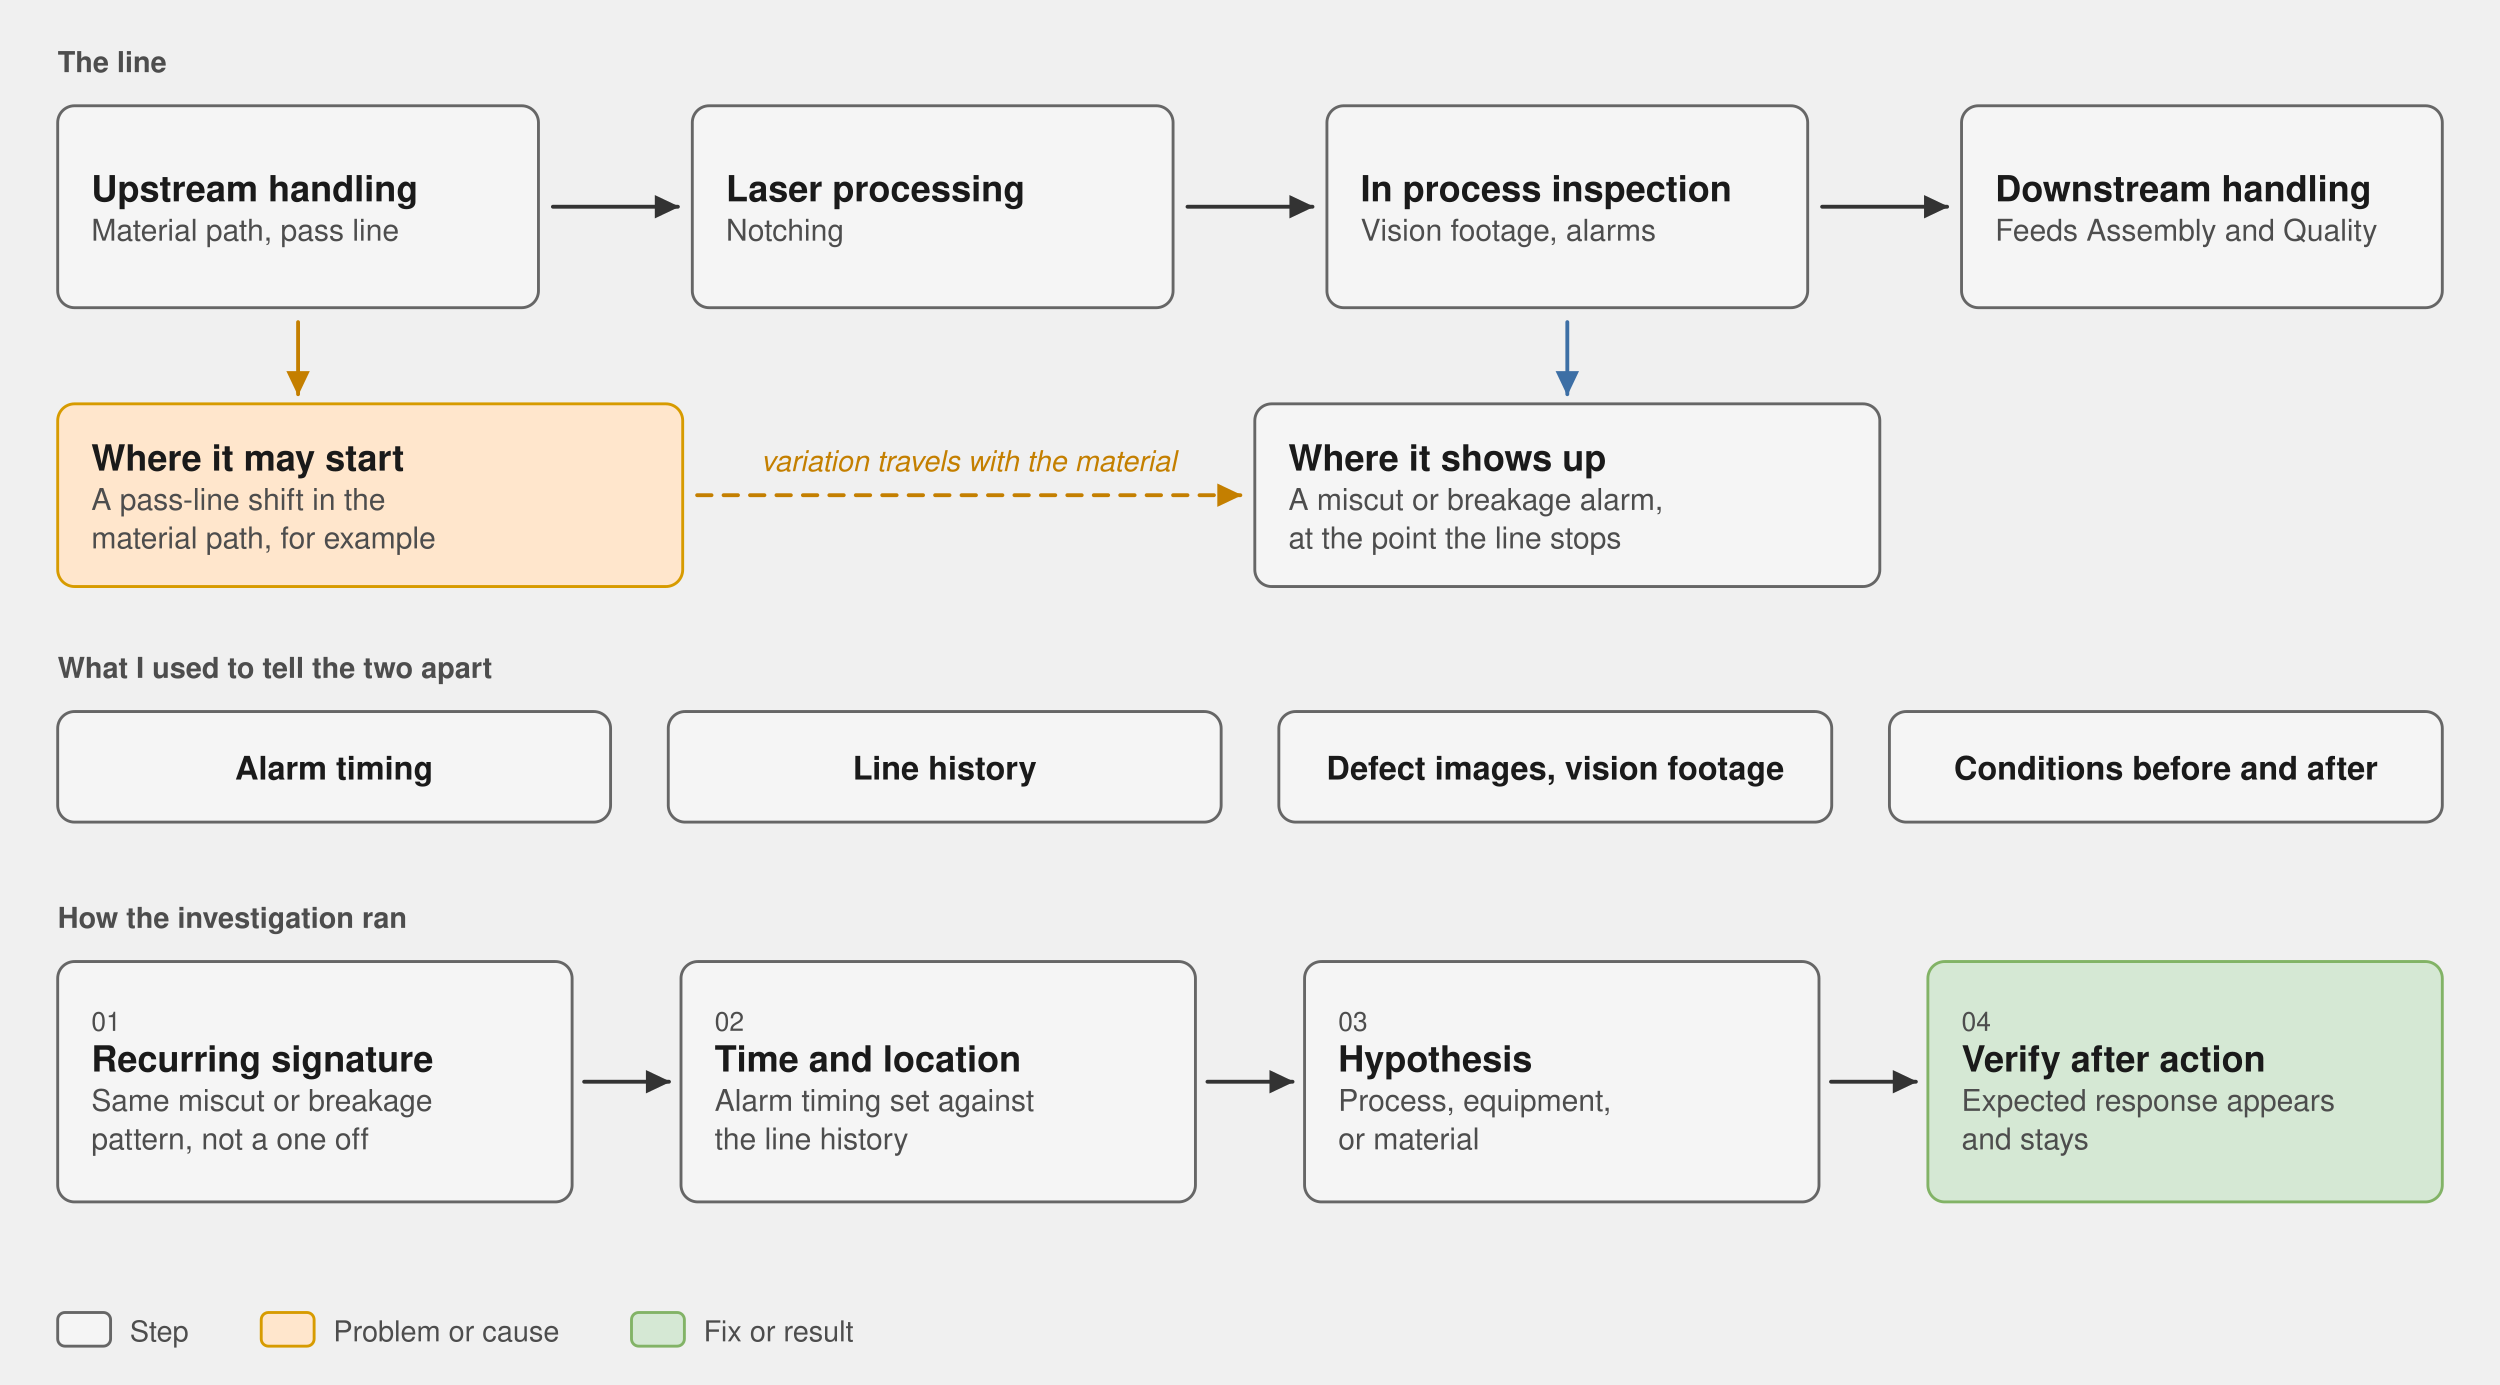
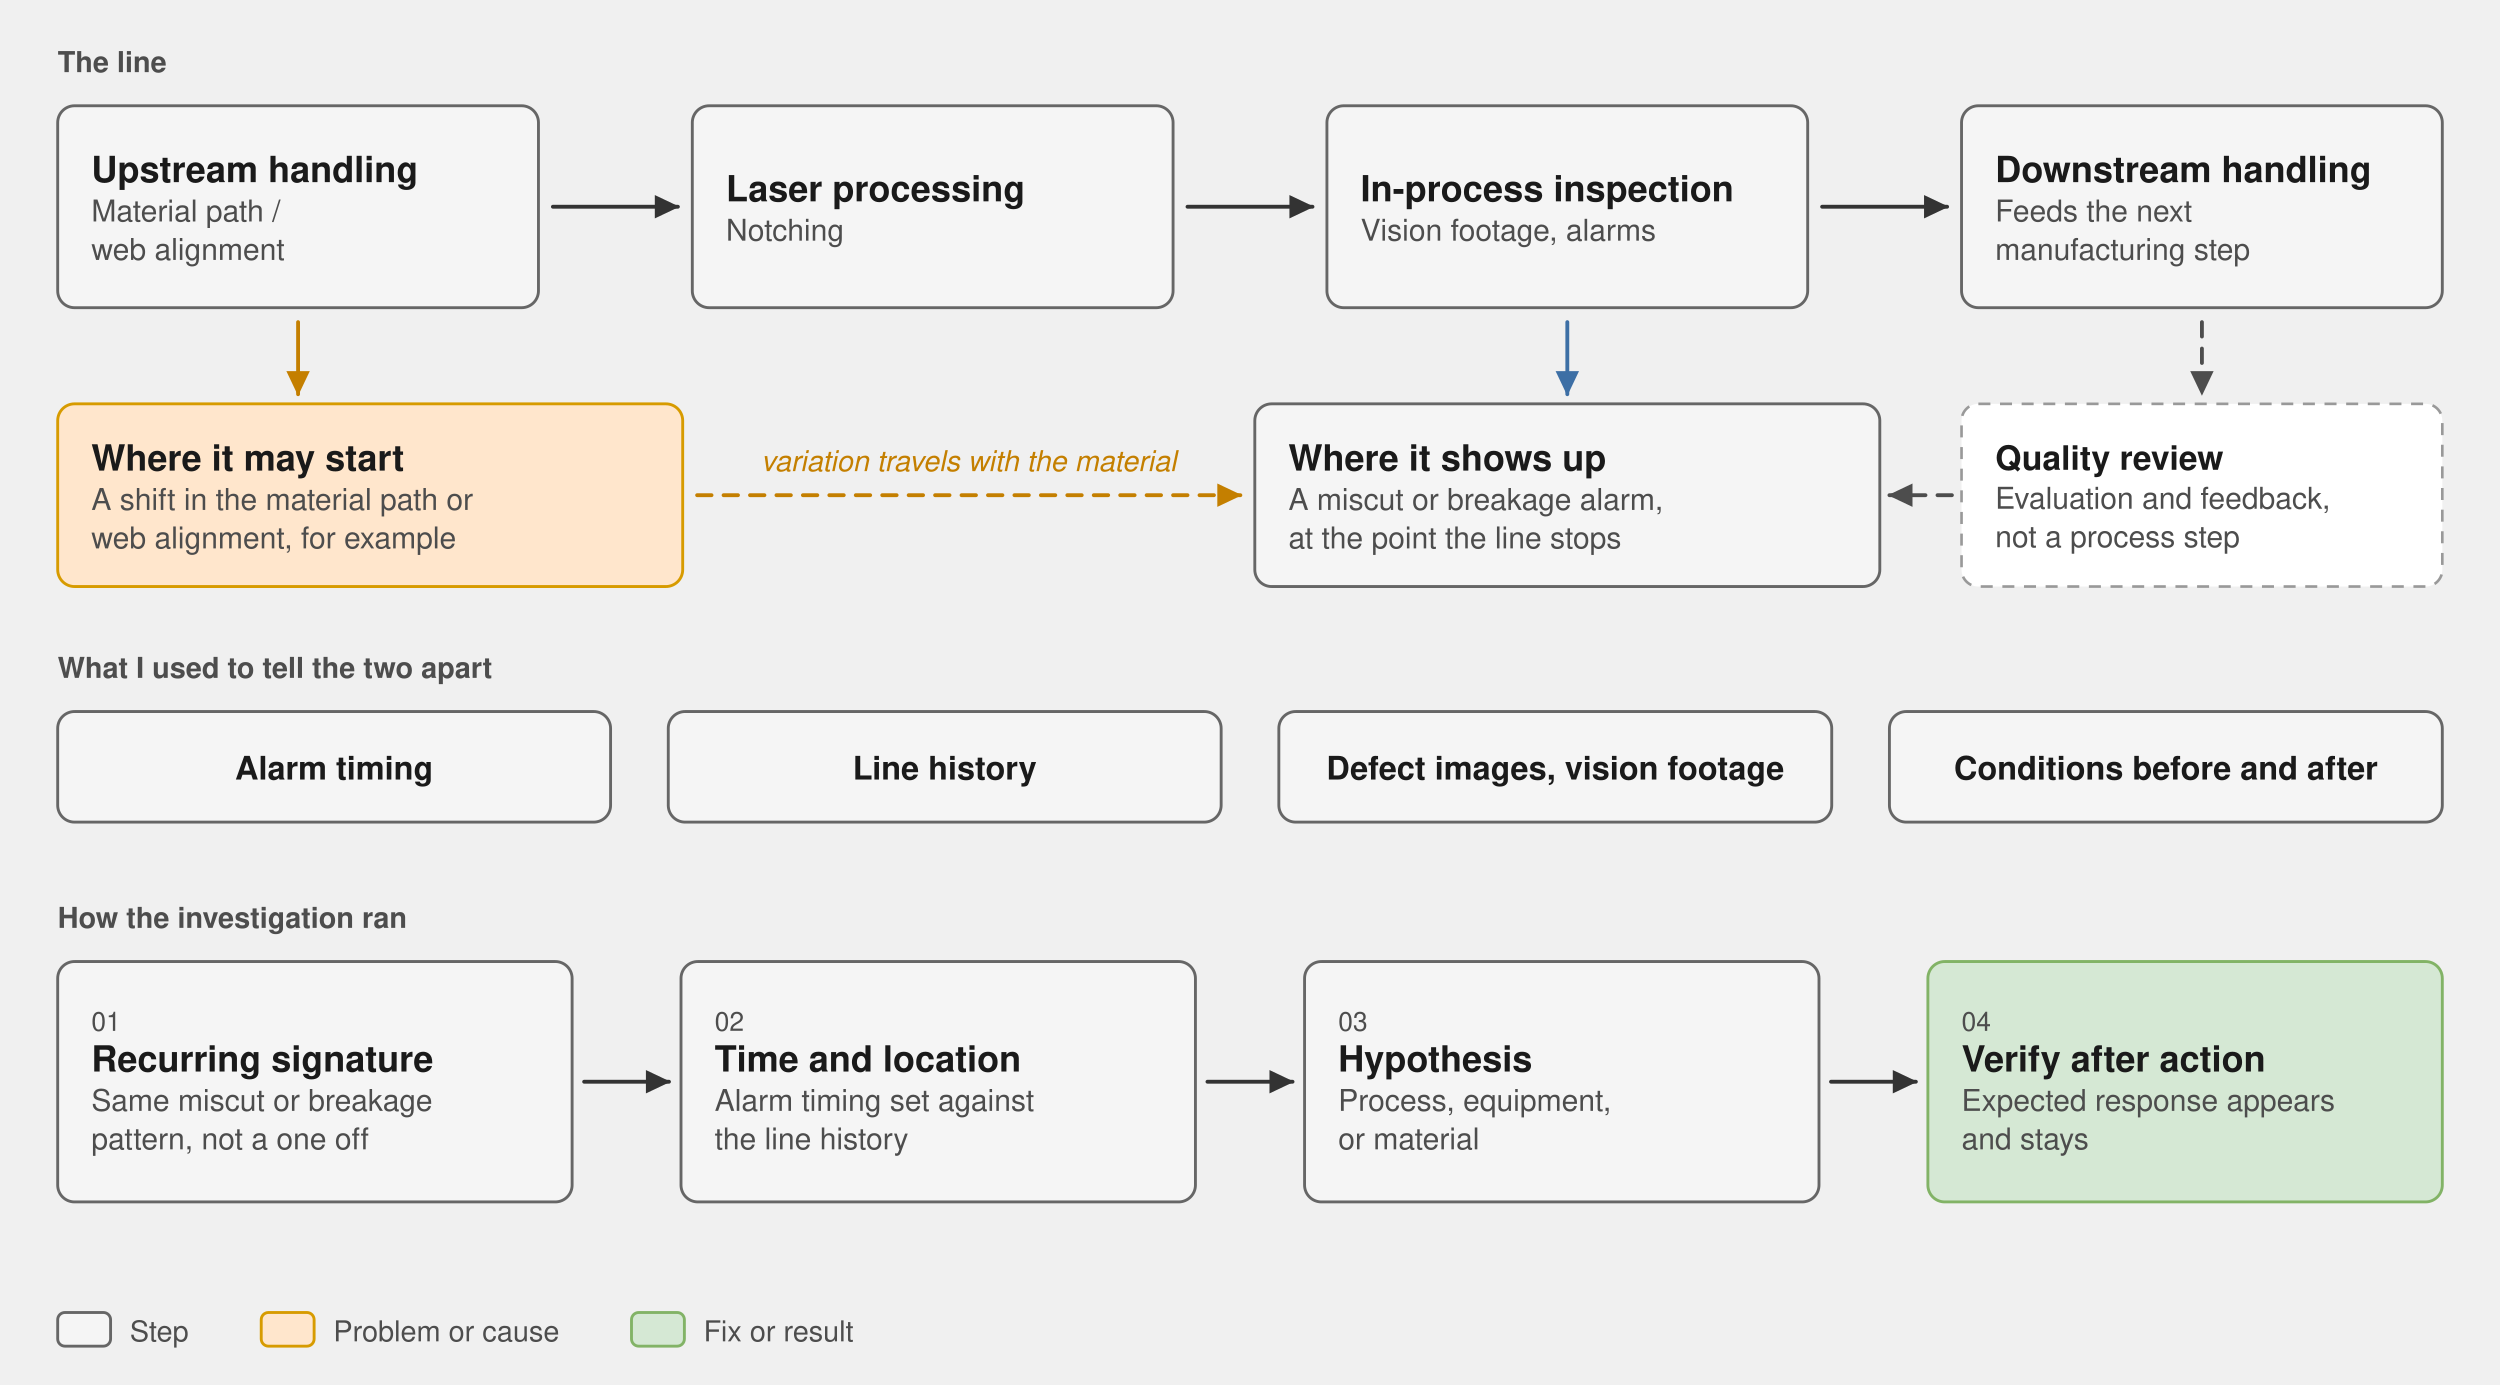
<svg xmlns="http://www.w3.org/2000/svg" viewBox="0 0 1040 576" width="1040" height="576" role="img" aria-labelledby="t d" font-family="Helvetica, Arial, sans-serif">
  <defs>
    <marker id="a_ink" viewBox="0 0 10 10" refX="8.5" refY="5" markerWidth="8" markerHeight="8" orient="auto-start-reverse">
      <path d="M1 1.2 L9 5 L1 8.8 Z" fill="#333333" />
    </marker>
    <marker id="a_teal" viewBox="0 0 10 10" refX="8.5" refY="5" markerWidth="8" markerHeight="8" orient="auto-start-reverse">
      <path d="M1 1.2 L9 5 L1 8.8 Z" fill="#3d6fa5" />
    </marker>
    <marker id="a_rust" viewBox="0 0 10 10" refX="8.5" refY="5" markerWidth="8" markerHeight="8" orient="auto-start-reverse">
      <path d="M1 1.2 L9 5 L1 8.8 Z" fill="#c47f00" />
    </marker>
    <marker id="a_mute" viewBox="0 0 10 10" refX="8.5" refY="5" markerWidth="8" markerHeight="8" orient="auto-start-reverse">
      <path d="M1 1.2 L9 5 L1 8.8 Z" fill="#4d4d4d" />
    </marker>
    <marker id="a_good" viewBox="0 0 10 10" refX="8.5" refY="5" markerWidth="8" markerHeight="8" orient="auto-start-reverse">
      <path d="M1 1.2 L9 5 L1 8.8 Z" fill="#4d8a3f" />
    </marker>
  </defs>
  <text x="24" y="30" font-size="12" font-weight="700" fill="#4d4d4d" text-anchor="start">The line</text>
  <rect x="24" y="44" width="200" height="84" rx="7" fill="#f5f5f5" stroke="#666666" stroke-width="1.2" />
-   <text x="38" y="83.76" font-size="15" font-weight="700" fill="#1a1a1a" text-anchor="start">Upstream handling</text>
-   <text x="38" y="100.12" font-size="12.5" font-weight="400" fill="#4d4d4d" text-anchor="start">Material path, pass line</text>
+   <text x="38" y="75.76" font-size="15" font-weight="700" fill="#1a1a1a" text-anchor="start">Upstream handling</text>
+   <text x="38" y="92.12" font-size="12.5" font-weight="400" fill="#4d4d4d" text-anchor="start">Material path /</text>
+   <text x="38" y="108.12" font-size="12.5" font-weight="400" fill="#4d4d4d" text-anchor="start">web alignment</text>
  <rect x="288" y="44" width="200" height="84" rx="7" fill="#f5f5f5" stroke="#666666" stroke-width="1.2" />
  <text x="302" y="83.76" font-size="15" font-weight="700" fill="#1a1a1a" text-anchor="start">Laser processing</text>
  <text x="302" y="100.12" font-size="12.5" font-weight="400" fill="#4d4d4d" text-anchor="start">Notching</text>
  <rect x="552" y="44" width="200" height="84" rx="7" fill="#f5f5f5" stroke="#666666" stroke-width="1.2" />
-   <text x="566" y="83.76" font-size="15" font-weight="700" fill="#1a1a1a" text-anchor="start">In process inspection</text>
+   <text x="566" y="83.76" font-size="15" font-weight="700" fill="#1a1a1a" text-anchor="start">In-process inspection</text>
  <text x="566" y="100.12" font-size="12.5" font-weight="400" fill="#4d4d4d" text-anchor="start">Vision footage, alarms</text>
  <rect x="816" y="44" width="200" height="84" rx="7" fill="#f5f5f5" stroke="#666666" stroke-width="1.2" />
-   <text x="830" y="83.76" font-size="15" font-weight="700" fill="#1a1a1a" text-anchor="start">Downstream handling</text>
-   <text x="830" y="100.12" font-size="12.5" font-weight="400" fill="#4d4d4d" text-anchor="start">Feeds Assembly and Quality</text>
+   <text x="830" y="75.76" font-size="15" font-weight="700" fill="#1a1a1a" text-anchor="start">Downstream handling</text>
+   <text x="830" y="92.12" font-size="12.5" font-weight="400" fill="#4d4d4d" text-anchor="start">Feeds the next</text>
+   <text x="830" y="108.12" font-size="12.5" font-weight="400" fill="#4d4d4d" text-anchor="start">manufacturing step</text>
  <path d="M230 86 L282 86" fill="none" stroke="#333333" stroke-width="1.6" stroke-linejoin="round" stroke-linecap="round" marker-end="url(#a_ink)" />
  <path d="M494 86 L546 86" fill="none" stroke="#333333" stroke-width="1.6" stroke-linejoin="round" stroke-linecap="round" marker-end="url(#a_ink)" />
  <path d="M758 86 L810 86" fill="none" stroke="#333333" stroke-width="1.6" stroke-linejoin="round" stroke-linecap="round" marker-end="url(#a_ink)" />
  <rect x="24" y="168" width="260" height="76" rx="7" fill="#ffe6cc" stroke="#d79b00" stroke-width="1.2" />
  <text x="38" y="195.76" font-size="15" font-weight="700" fill="#1a1a1a" text-anchor="start">Where it may start</text>
-   <text x="38" y="212.12" font-size="12.5" font-weight="400" fill="#4d4d4d" text-anchor="start">A pass-line shift in the</text>
-   <text x="38" y="228.12" font-size="12.5" font-weight="400" fill="#4d4d4d" text-anchor="start">material path, for example</text>
+   <text x="38" y="212.12" font-size="12.5" font-weight="400" fill="#4d4d4d" text-anchor="start">A shift in the material path or</text>
+   <text x="38" y="228.12" font-size="12.5" font-weight="400" fill="#4d4d4d" text-anchor="start">web alignment, for example</text>
  <path d="M124 134 L124 164" fill="none" stroke="#c47f00" stroke-width="1.6" stroke-linejoin="round" stroke-linecap="round" marker-end="url(#a_rust)" />
  <rect x="522" y="168" width="260" height="76" rx="7" fill="#f5f5f5" stroke="#666666" stroke-width="1.2" />
  <text x="536" y="195.76" font-size="15" font-weight="700" fill="#1a1a1a" text-anchor="start">Where it shows up</text>
  <text x="536" y="212.12" font-size="12.5" font-weight="400" fill="#4d4d4d" text-anchor="start">A miscut or breakage alarm,</text>
  <text x="536" y="228.12" font-size="12.5" font-weight="400" fill="#4d4d4d" text-anchor="start">at the point the line stops</text>
  <path d="M652 134 L652 164" fill="none" stroke="#3d6fa5" stroke-width="1.6" stroke-linejoin="round" stroke-linecap="round" marker-end="url(#a_teal)" />
  <path d="M290 206 L516 206" fill="none" stroke="#c47f00" stroke-width="1.6" stroke-linejoin="round" stroke-linecap="round" stroke-dasharray="6 5" marker-end="url(#a_rust)" />
  <text x="403" y="196" font-size="12" font-weight="400" fill="#c47f00" text-anchor="middle" font-style="italic">variation travels with the material</text>
+   <rect x="816" y="168" width="200" height="76" rx="7" fill="#ffffff" stroke="#999999" stroke-width="1.1" stroke-dasharray="5 4" />
+   <text x="830" y="195.44" font-size="14" font-weight="700" fill="#1a1a1a" text-anchor="start">Quality review</text>
+   <text x="830" y="211.62" font-size="12.5" font-weight="400" fill="#4d4d4d" text-anchor="start">Evaluation and feedback,</text>
+   <text x="830" y="227.62" font-size="12.5" font-weight="400" fill="#4d4d4d" text-anchor="start">not a process step</text>
+   <path d="M916 134 L916 164" fill="none" stroke="#4d4d4d" stroke-width="1.6" stroke-linejoin="round" stroke-linecap="round" stroke-dasharray="6 5" marker-end="url(#a_mute)" />
+   <path d="M812 206 L786 206" fill="none" stroke="#4d4d4d" stroke-width="1.6" stroke-linejoin="round" stroke-linecap="round" stroke-dasharray="6 5" marker-end="url(#a_mute)" />
  <text x="24" y="282" font-size="12" font-weight="700" fill="#4d4d4d" text-anchor="start">What I used to tell the two apart</text>
  <rect x="24" y="296" width="230" height="46" rx="7" fill="#f5f5f5" stroke="#666666" stroke-width="1.2" />
  <text x="139" y="324.28" font-size="13.5" font-weight="700" fill="#1a1a1a" text-anchor="middle">Alarm timing</text>
  <rect x="278" y="296" width="230" height="46" rx="7" fill="#f5f5f5" stroke="#666666" stroke-width="1.2" />
  <text x="393" y="324.28" font-size="13.5" font-weight="700" fill="#1a1a1a" text-anchor="middle">Line history</text>
  <rect x="532" y="296" width="230" height="46" rx="7" fill="#f5f5f5" stroke="#666666" stroke-width="1.2" />
  <text x="647" y="324.28" font-size="13.5" font-weight="700" fill="#1a1a1a" text-anchor="middle">Defect images, vision footage</text>
  <rect x="786" y="296" width="230" height="46" rx="7" fill="#f5f5f5" stroke="#666666" stroke-width="1.2" />
  <text x="901" y="324.28" font-size="13.5" font-weight="700" fill="#1a1a1a" text-anchor="middle">Conditions before and after</text>
  <text x="24" y="386" font-size="12" font-weight="700" fill="#4d4d4d" text-anchor="start">How the investigation ran</text>
  <rect x="24" y="400" width="214" height="100" rx="7" fill="#f5f5f5" stroke="#666666" stroke-width="1.2" />
  <text x="38" y="428.84" font-size="11.0" font-weight="400" fill="#4d4d4d" text-anchor="start">01</text>
  <text x="38" y="445.76" font-size="15" font-weight="700" fill="#1a1a1a" text-anchor="start">Recurring signature</text>
  <text x="38" y="462.12" font-size="12.5" font-weight="400" fill="#4d4d4d" text-anchor="start">Same miscut or breakage</text>
  <text x="38" y="478.12" font-size="12.5" font-weight="400" fill="#4d4d4d" text-anchor="start">pattern, not a one off</text>
  <path d="M243 450 L278.3 450" fill="none" stroke="#333333" stroke-width="1.6" stroke-linejoin="round" stroke-linecap="round" marker-end="url(#a_ink)" />
  <rect x="283.3" y="400" width="214" height="100" rx="7" fill="#f5f5f5" stroke="#666666" stroke-width="1.2" />
  <text x="297.3" y="428.84" font-size="11.0" font-weight="400" fill="#4d4d4d" text-anchor="start">02</text>
  <text x="297.3" y="445.76" font-size="15" font-weight="700" fill="#1a1a1a" text-anchor="start">Time and location</text>
  <text x="297.3" y="462.12" font-size="12.5" font-weight="400" fill="#4d4d4d" text-anchor="start">Alarm timing set against</text>
  <text x="297.3" y="478.12" font-size="12.5" font-weight="400" fill="#4d4d4d" text-anchor="start">the line history</text>
  <path d="M502.3 450 L537.7 450" fill="none" stroke="#333333" stroke-width="1.6" stroke-linejoin="round" stroke-linecap="round" marker-end="url(#a_ink)" />
  <rect x="542.7" y="400" width="214" height="100" rx="7" fill="#f5f5f5" stroke="#666666" stroke-width="1.2" />
  <text x="556.7" y="428.84" font-size="11.0" font-weight="400" fill="#4d4d4d" text-anchor="start">03</text>
  <text x="556.7" y="445.76" font-size="15" font-weight="700" fill="#1a1a1a" text-anchor="start">Hypothesis</text>
  <text x="556.7" y="462.12" font-size="12.5" font-weight="400" fill="#4d4d4d" text-anchor="start">Process, equipment,</text>
  <text x="556.7" y="478.12" font-size="12.5" font-weight="400" fill="#4d4d4d" text-anchor="start">or material</text>
  <path d="M761.7 450 L797 450" fill="none" stroke="#333333" stroke-width="1.6" stroke-linejoin="round" stroke-linecap="round" marker-end="url(#a_ink)" />
  <rect x="802" y="400" width="214" height="100" rx="7" fill="#d5e8d4" stroke="#82b366" stroke-width="1.2" />
  <text x="816" y="428.84" font-size="11.0" font-weight="400" fill="#4d4d4d" text-anchor="start">04</text>
  <text x="816" y="445.76" font-size="15" font-weight="700" fill="#1a1a1a" text-anchor="start">Verify after action</text>
  <text x="816" y="462.12" font-size="12.5" font-weight="400" fill="#4d4d4d" text-anchor="start">Expected response appears</text>
  <text x="816" y="478.12" font-size="12.5" font-weight="400" fill="#4d4d4d" text-anchor="start">and stays</text>
  <rect x="24" y="546" width="22" height="14" rx="3" fill="#f5f5f5" stroke="#666666" stroke-width="1.2" />
  <text x="54" y="558" font-size="12" font-weight="400" fill="#4d4d4d" text-anchor="start">Step</text>
  <rect x="108.672" y="546" width="22" height="14" rx="3" fill="#ffe6cc" stroke="#d79b00" stroke-width="1.2" />
  <text x="138.672" y="558" font-size="12" font-weight="400" fill="#4d4d4d" text-anchor="start">Problem or cause</text>
  <rect x="262.703" y="546" width="22" height="14" rx="3" fill="#d5e8d4" stroke="#82b366" stroke-width="1.2" />
  <text x="292.703" y="558" font-size="12" font-weight="400" fill="#4d4d4d" text-anchor="start">Fix or result</text>
</svg>
